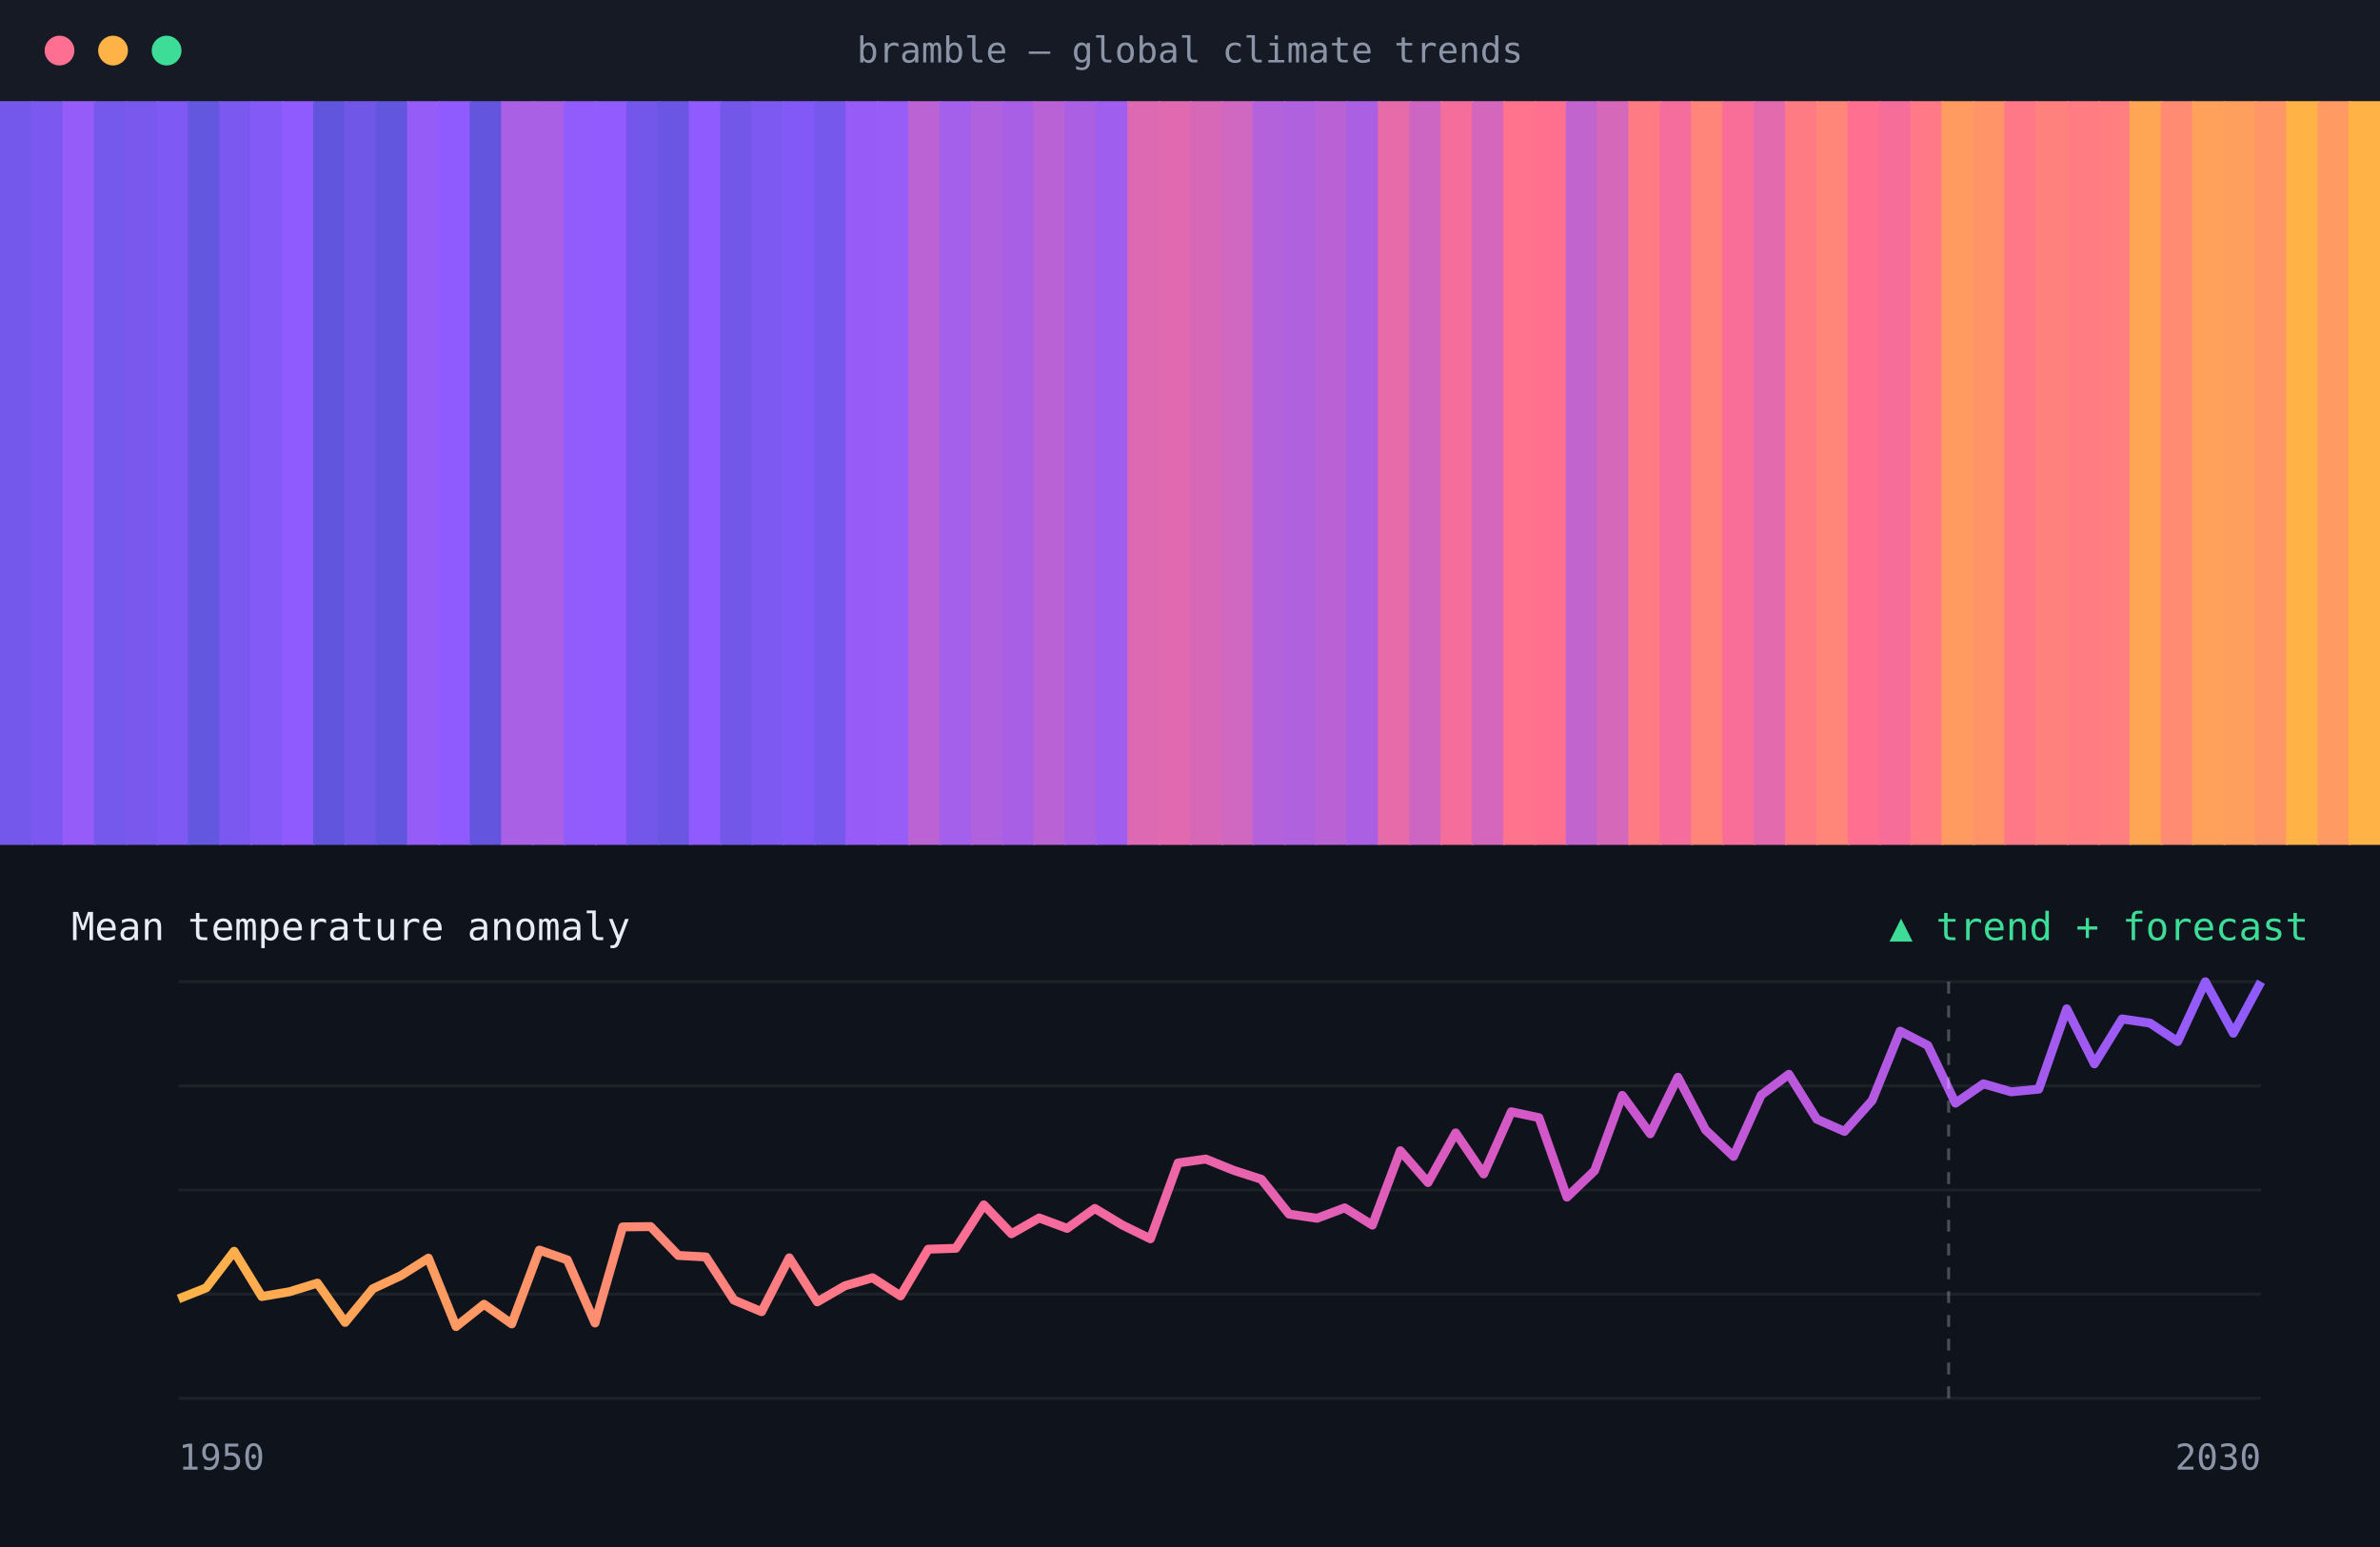
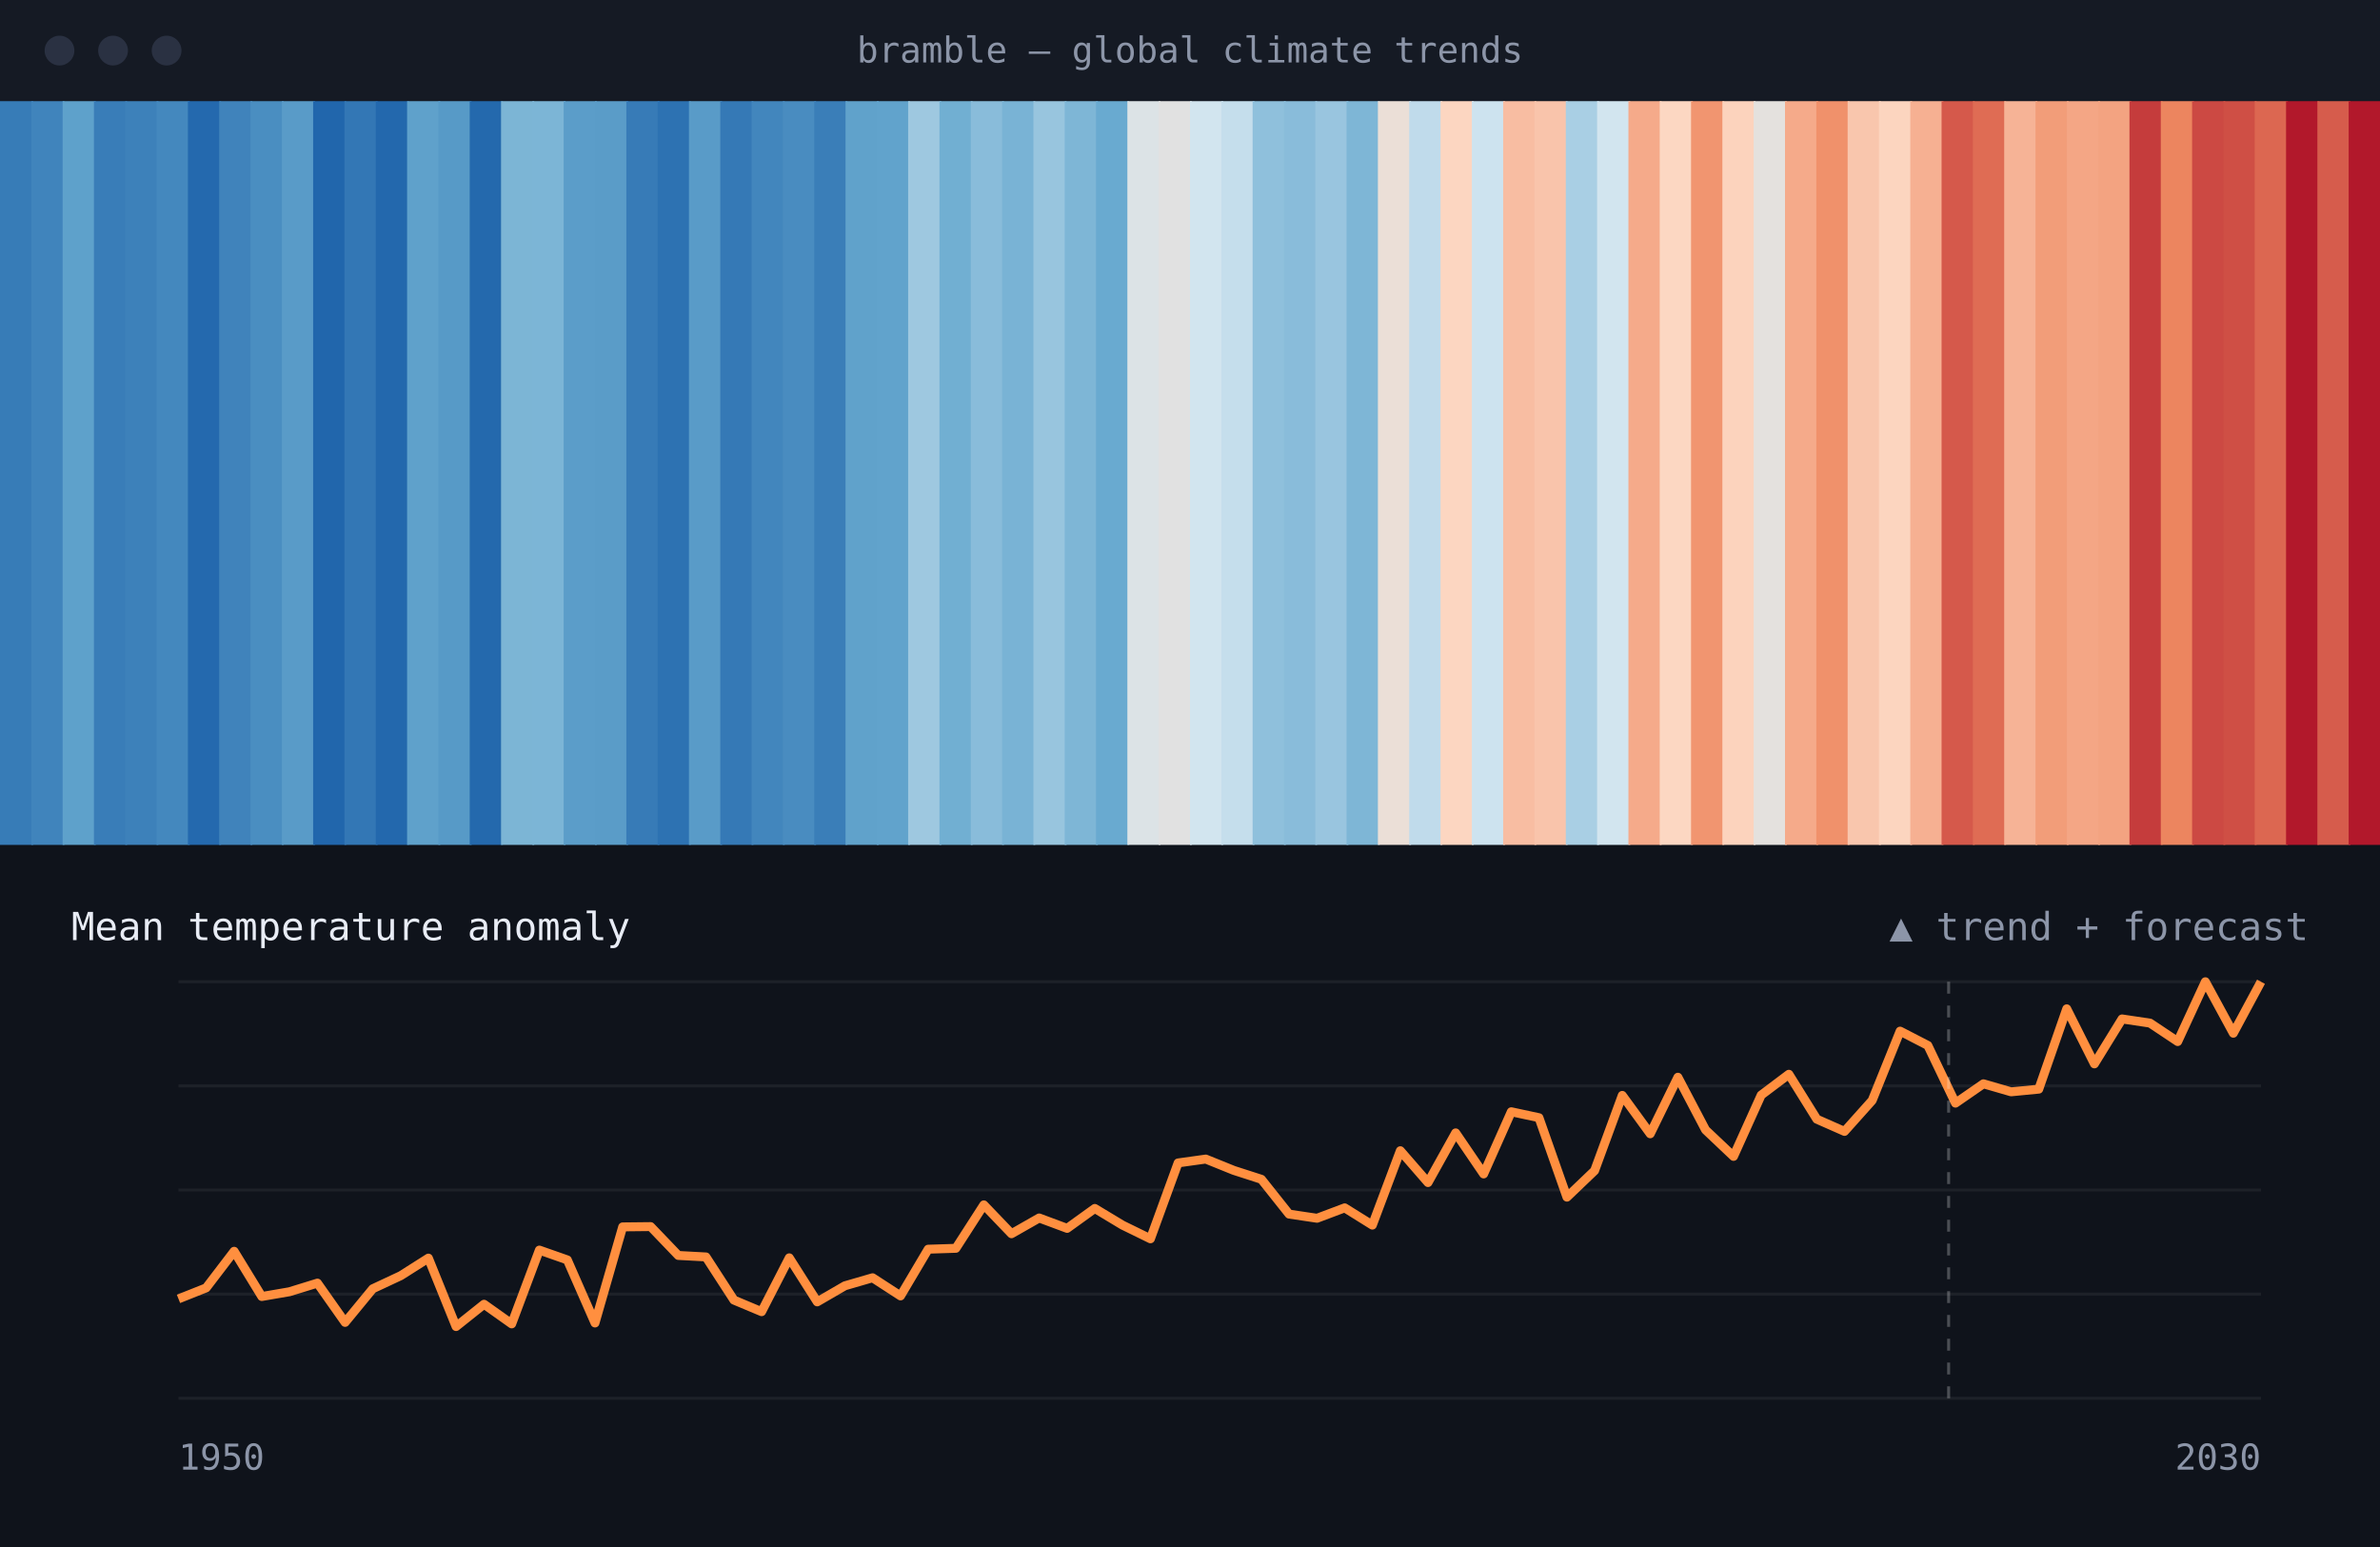
<svg xmlns="http://www.w3.org/2000/svg" viewBox="0 0 800 520" role="img" aria-label="Bramble climate dashboard illustration">
-   <defs>
-     <linearGradient id="g" x1="0" y1="0" x2="1" y2="0">
-       <stop offset="0" stop-color="#FFB347" />
-       <stop offset=".36" stop-color="#FF6F91" />
-       <stop offset=".66" stop-color="#D257C9" />
-       <stop offset="1" stop-color="#8F5BFF" />
-     </linearGradient>
-   </defs>
  <rect width="800" height="520" fill="#0F131B" />
  <rect x="0" y="0" width="800" height="34" fill="#151A24" />
-   <circle cx="20" cy="17" r="5" fill="#FF6F91" />
-   <circle cx="38" cy="17" r="5" fill="#FFB347" />
-   <circle cx="56" cy="17" r="5" fill="#3DDC97" />
+   <circle cx="20" cy="17" r="5" fill="#2A3142" />
+   <circle cx="38" cy="17" r="5" fill="#2A3142" />
+   <circle cx="56" cy="17" r="5" fill="#2A3142" />
  <text x="400.0" y="21" fill="#8C95A8" font-family="ui-monospace,Consolas,monospace" font-size="12" text-anchor="middle">bramble — global climate trends</text>
-   <rect x="0.00" y="34" width="11.13" height="250" fill="#7458EB" />
-   <rect x="10.53" y="34" width="11.13" height="250" fill="#7B59F0" />
-   <rect x="21.05" y="34" width="11.13" height="250" fill="#965CF9" />
-   <rect x="31.58" y="34" width="11.13" height="250" fill="#7558EC" />
-   <rect x="42.11" y="34" width="11.13" height="250" fill="#7958EE" />
-   <rect x="52.63" y="34" width="11.13" height="250" fill="#7F59F3" />
-   <rect x="63.16" y="34" width="11.13" height="250" fill="#6356DF" />
-   <rect x="73.68" y="34" width="11.13" height="250" fill="#7B58F0" />
-   <rect x="84.21" y="34" width="11.13" height="250" fill="#845AF7" />
-   <rect x="94.74" y="34" width="11.13" height="250" fill="#905BFE" />
-   <rect x="105.26" y="34" width="11.13" height="250" fill="#6155DD" />
-   <rect x="115.79" y="34" width="11.13" height="250" fill="#7057E8" />
-   <rect x="126.32" y="34" width="11.13" height="250" fill="#6255DE" />
-   <rect x="136.84" y="34" width="11.13" height="250" fill="#965CF8" />
-   <rect x="147.37" y="34" width="11.13" height="250" fill="#8F5BFF" />
-   <rect x="157.89" y="34" width="11.13" height="250" fill="#6355DE" />
-   <rect x="168.42" y="34" width="11.13" height="250" fill="#A960E5" />
-   <rect x="178.95" y="34" width="11.13" height="250" fill="#A960E5" />
-   <rect x="189.47" y="34" width="11.13" height="250" fill="#925CFC" />
-   <rect x="200.00" y="34" width="11.13" height="250" fill="#915BFD" />
-   <rect x="210.53" y="34" width="11.13" height="250" fill="#7357EA" />
-   <rect x="221.05" y="34" width="11.13" height="250" fill="#6B56E4" />
-   <rect x="231.58" y="34" width="11.13" height="250" fill="#905BFE" />
-   <rect x="242.11" y="34" width="11.13" height="250" fill="#7257E9" />
-   <rect x="252.63" y="34" width="11.13" height="250" fill="#7D59F1" />
-   <rect x="263.16" y="34" width="11.13" height="250" fill="#8259F6" />
-   <rect x="273.68" y="34" width="11.13" height="250" fill="#7658EC" />
-   <rect x="284.21" y="34" width="11.13" height="250" fill="#975CF7" />
-   <rect x="294.74" y="34" width="11.13" height="250" fill="#985DF6" />
-   <rect x="305.26" y="34" width="11.13" height="250" fill="#BB63D4" />
-   <rect x="315.79" y="34" width="11.13" height="250" fill="#A45FEB" />
-   <rect x="326.32" y="34" width="11.13" height="250" fill="#B061DE" />
-   <rect x="336.84" y="34" width="11.13" height="250" fill="#A85FE6" />
-   <rect x="347.37" y="34" width="11.13" height="250" fill="#B862D6" />
-   <rect x="357.89" y="34" width="11.13" height="250" fill="#AB60E4" />
-   <rect x="368.42" y="34" width="11.13" height="250" fill="#A05EEF" />
-   <rect x="378.95" y="34" width="11.13" height="250" fill="#DD69B3" />
-   <rect x="389.47" y="34" width="11.13" height="250" fill="#E069AF" />
-   <rect x="400.00" y="34" width="11.13" height="250" fill="#D768B8" />
-   <rect x="410.53" y="34" width="11.13" height="250" fill="#D067C0" />
-   <rect x="421.05" y="34" width="11.13" height="250" fill="#B362DB" />
-   <rect x="431.58" y="34" width="11.13" height="250" fill="#B061DE" />
-   <rect x="442.11" y="34" width="11.13" height="250" fill="#B962D6" />
-   <rect x="452.63" y="34" width="11.13" height="250" fill="#AB60E4" />
-   <rect x="463.16" y="34" width="11.13" height="250" fill="#E76BA9" />
-   <rect x="473.68" y="34" width="11.13" height="250" fill="#CD66C2" />
-   <rect x="484.21" y="34" width="11.13" height="250" fill="#F56D9B" />
-   <rect x="494.74" y="34" width="11.13" height="250" fill="#D467BB" />
-   <rect x="505.26" y="34" width="11.13" height="250" fill="#FF738C" />
-   <rect x="515.79" y="34" width="11.13" height="250" fill="#FF708F" />
-   <rect x="526.32" y="34" width="11.13" height="250" fill="#C164CE" />
-   <rect x="536.84" y="34" width="11.13" height="250" fill="#D668B9" />
-   <rect x="547.37" y="34" width="11.13" height="250" fill="#FF7B84" />
-   <rect x="557.89" y="34" width="11.13" height="250" fill="#F46D9C" />
-   <rect x="568.42" y="34" width="11.13" height="250" fill="#FF847A" />
-   <rect x="578.95" y="34" width="11.13" height="250" fill="#F86E98" />
-   <rect x="589.47" y="34" width="11.13" height="250" fill="#E26AAD" />
-   <rect x="600.00" y="34" width="11.13" height="250" fill="#FF7B83" />
-   <rect x="610.53" y="34" width="11.13" height="250" fill="#FF8678" />
-   <rect x="621.05" y="34" width="11.13" height="250" fill="#FF7090" />
-   <rect x="631.58" y="34" width="11.13" height="250" fill="#F66D99" />
-   <rect x="642.11" y="34" width="11.13" height="250" fill="#FF7986" />
-   <rect x="652.63" y="34" width="11.13" height="250" fill="#FF9B61" />
-   <rect x="663.16" y="34" width="11.13" height="250" fill="#FF9469" />
-   <rect x="673.68" y="34" width="11.13" height="250" fill="#FF7888" />
-   <rect x="684.21" y="34" width="11.13" height="250" fill="#FF817D" />
-   <rect x="694.74" y="34" width="11.13" height="250" fill="#FF7D82" />
-   <rect x="705.26" y="34" width="11.13" height="250" fill="#FF7E80" />
-   <rect x="715.79" y="34" width="11.13" height="250" fill="#FFA655" />
-   <rect x="726.32" y="34" width="11.13" height="250" fill="#FF8B73" />
-   <rect x="736.84" y="34" width="11.13" height="250" fill="#FFA15B" />
-   <rect x="747.37" y="34" width="11.13" height="250" fill="#FF9F5D" />
-   <rect x="757.89" y="34" width="11.13" height="250" fill="#FF9667" />
-   <rect x="768.42" y="34" width="11.13" height="250" fill="#FFB347" />
-   <rect x="778.95" y="34" width="11.13" height="250" fill="#FF9A62" />
-   <rect x="789.47" y="34" width="11.13" height="250" fill="#FFB347" />
+   <rect x="0.00" y="34" width="11.13" height="250" fill="#377CB7" />
+   <rect x="10.53" y="34" width="11.13" height="250" fill="#4084BC" />
+   <rect x="21.05" y="34" width="11.13" height="250" fill="#5EA1CB" />
+   <rect x="31.58" y="34" width="11.13" height="250" fill="#397DB8" />
+   <rect x="42.11" y="34" width="11.13" height="250" fill="#3D81BA" />
+   <rect x="52.63" y="34" width="11.13" height="250" fill="#4488BE" />
+   <rect x="63.16" y="34" width="11.13" height="250" fill="#2469AE" />
+   <rect x="73.68" y="34" width="11.13" height="250" fill="#4083BB" />
+   <rect x="84.21" y="34" width="11.13" height="250" fill="#4A8EC1" />
+   <rect x="94.74" y="34" width="11.13" height="250" fill="#599BC8" />
+   <rect x="105.26" y="34" width="11.13" height="250" fill="#2166AC" />
+   <rect x="115.79" y="34" width="11.13" height="250" fill="#3377B5" />
+   <rect x="126.32" y="34" width="11.13" height="250" fill="#2368AD" />
+   <rect x="136.84" y="34" width="11.13" height="250" fill="#5FA1CB" />
+   <rect x="147.37" y="34" width="11.13" height="250" fill="#579AC7" />
+   <rect x="157.89" y="34" width="11.13" height="250" fill="#2469AD" />
+   <rect x="168.42" y="34" width="11.13" height="250" fill="#7CB5D5" />
+   <rect x="178.95" y="34" width="11.13" height="250" fill="#7CB5D6" />
+   <rect x="189.47" y="34" width="11.13" height="250" fill="#5B9DC9" />
+   <rect x="200.00" y="34" width="11.13" height="250" fill="#5A9CC8" />
+   <rect x="210.53" y="34" width="11.13" height="250" fill="#377BB7" />
+   <rect x="221.05" y="34" width="11.13" height="250" fill="#2D72B2" />
+   <rect x="231.58" y="34" width="11.13" height="250" fill="#599BC8" />
+   <rect x="242.11" y="34" width="11.13" height="250" fill="#3579B6" />
+   <rect x="252.63" y="34" width="11.13" height="250" fill="#4286BD" />
+   <rect x="263.16" y="34" width="11.13" height="250" fill="#498CC0" />
+   <rect x="273.68" y="34" width="11.13" height="250" fill="#3A7EB8" />
+   <rect x="284.21" y="34" width="11.13" height="250" fill="#60A2CB" />
+   <rect x="294.74" y="34" width="11.13" height="250" fill="#61A3CC" />
+   <rect x="305.26" y="34" width="11.13" height="250" fill="#9EC8E0" />
+   <rect x="315.79" y="34" width="11.13" height="250" fill="#71AFD2" />
+   <rect x="326.32" y="34" width="11.13" height="250" fill="#89BCDA" />
+   <rect x="336.84" y="34" width="11.13" height="250" fill="#79B3D5" />
+   <rect x="347.37" y="34" width="11.13" height="250" fill="#98C5DE" />
+   <rect x="357.89" y="34" width="11.13" height="250" fill="#7EB6D6" />
+   <rect x="368.42" y="34" width="11.13" height="250" fill="#69AAD0" />
+   <rect x="378.95" y="34" width="11.13" height="250" fill="#DCE3E6" />
+   <rect x="389.47" y="34" width="11.13" height="250" fill="#E1E1E1" />
+   <rect x="400.00" y="34" width="11.13" height="250" fill="#D2E5EF" />
+   <rect x="410.53" y="34" width="11.13" height="250" fill="#C5DEEC" />
+   <rect x="421.05" y="34" width="11.13" height="250" fill="#8FC0DC" />
+   <rect x="431.58" y="34" width="11.13" height="250" fill="#89BCDA" />
+   <rect x="442.11" y="34" width="11.13" height="250" fill="#99C5DF" />
+   <rect x="452.63" y="34" width="11.13" height="250" fill="#7EB6D6" />
+   <rect x="463.16" y="34" width="11.13" height="250" fill="#EBDFD7" />
+   <rect x="473.68" y="34" width="11.13" height="250" fill="#C0DBEB" />
+   <rect x="484.21" y="34" width="11.13" height="250" fill="#FCD6C1" />
+   <rect x="494.74" y="34" width="11.13" height="250" fill="#CDE3EF" />
+   <rect x="505.26" y="34" width="11.13" height="250" fill="#F8BDA2" />
+   <rect x="515.79" y="34" width="11.13" height="250" fill="#F9C4AB" />
+   <rect x="526.32" y="34" width="11.13" height="250" fill="#A9CFE4" />
+   <rect x="536.84" y="34" width="11.13" height="250" fill="#D2E5EF" />
+   <rect x="547.37" y="34" width="11.13" height="250" fill="#F5AA8A" />
+   <rect x="557.89" y="34" width="11.13" height="250" fill="#FCD7C2" />
+   <rect x="568.42" y="34" width="11.13" height="250" fill="#F19570" />
+   <rect x="578.95" y="34" width="11.13" height="250" fill="#FCD3BD" />
+   <rect x="589.47" y="34" width="11.13" height="250" fill="#E4E1DE" />
+   <rect x="600.00" y="34" width="11.13" height="250" fill="#F5AA8A" />
+   <rect x="610.53" y="34" width="11.13" height="250" fill="#F0916B" />
+   <rect x="621.05" y="34" width="11.13" height="250" fill="#F9C6AD" />
+   <rect x="631.58" y="34" width="11.13" height="250" fill="#FCD5BF" />
+   <rect x="642.11" y="34" width="11.13" height="250" fill="#F6B092" />
+   <rect x="652.63" y="34" width="11.13" height="250" fill="#D5594B" />
+   <rect x="663.16" y="34" width="11.13" height="250" fill="#DF6C54" />
+   <rect x="673.68" y="34" width="11.13" height="250" fill="#F6B396" />
+   <rect x="684.21" y="34" width="11.13" height="250" fill="#F29D79" />
+   <rect x="694.74" y="34" width="11.13" height="250" fill="#F4A685" />
+   <rect x="705.26" y="34" width="11.13" height="250" fill="#F3A381" />
+   <rect x="715.79" y="34" width="11.13" height="250" fill="#C53C3C" />
+   <rect x="726.32" y="34" width="11.13" height="250" fill="#EC855F" />
+   <rect x="736.84" y="34" width="11.13" height="250" fill="#CC4943" />
+   <rect x="747.37" y="34" width="11.13" height="250" fill="#CF4F45" />
+   <rect x="757.89" y="34" width="11.13" height="250" fill="#DC6751" />
+   <rect x="768.42" y="34" width="11.13" height="250" fill="#B2182B" />
+   <rect x="778.95" y="34" width="11.13" height="250" fill="#D65C4C" />
+   <rect x="789.47" y="34" width="11.13" height="250" fill="#B2182B" />
  <text x="24" y="316" fill="#E8ECF5" font-family="ui-monospace,Consolas,monospace" font-size="13">Mean temperature anomaly</text>
-   <text x="776" y="316" fill="#3DDC97" font-family="ui-monospace,Consolas,monospace" font-size="13" text-anchor="end">▲ trend + forecast</text>
+   <text x="776" y="316" fill="#8C95A8" font-family="ui-monospace,Consolas,monospace" font-size="13" text-anchor="end">▲ trend + forecast</text>
  <line x1="60" x2="760" y1="330" y2="330" stroke="#ffffff" stroke-opacity=".06" />
  <line x1="60" x2="760" y1="365" y2="365" stroke="#ffffff" stroke-opacity=".06" />
  <line x1="60" x2="760" y1="400" y2="400" stroke="#ffffff" stroke-opacity=".06" />
  <line x1="60" x2="760" y1="435" y2="435" stroke="#ffffff" stroke-opacity=".06" />
  <line x1="60" x2="760" y1="470" y2="470" stroke="#ffffff" stroke-opacity=".06" />
-   <polyline points="60.0,436.6 69.3,432.9 78.7,420.6 88.0,435.8 97.3,434.2 106.7,431.3 116.0,444.5 125.3,433.2 134.7,428.8 144.0,422.9 153.3,445.9 162.7,438.4 172.0,445.0 181.3,420.2 190.7,423.5 200.0,444.7 209.3,412.4 218.7,412.3 228.0,422.0 237.3,422.5 246.7,437.0 256.0,440.9 265.3,422.8 274.7,437.6 284.0,432.2 293.3,429.5 302.7,435.6 312.0,419.9 321.3,419.6 330.7,405.0 340.0,414.7 349.3,409.4 358.7,412.9 368.0,406.2 377.3,411.8 386.7,416.4 396.0,390.9 405.3,389.6 414.7,393.4 424.0,396.4 433.3,408.1 442.7,409.5 452.0,406.0 461.3,411.8 470.7,386.8 480.0,397.5 489.3,380.8 498.7,394.6 508.0,373.7 517.3,375.7 526.7,402.4 536.0,393.5 545.3,368.2 554.7,381.1 564.0,362.1 573.3,379.8 582.7,388.7 592.0,368.1 601.3,361.1 610.7,376.2 620.0,380.3 629.3,369.9 638.7,346.6 648.0,351.4 657.3,370.8 666.7,364.3 676.0,367.0 685.3,366.1 694.7,339.1 704.0,357.6 713.3,342.5 722.7,343.9 732.0,350.1 741.3,330.0 750.7,347.3 760.0,330.0" fill="none" stroke="url(#g)" stroke-width="3" stroke-linejoin="round" />
+   <polyline points="60.0,436.6 69.3,432.9 78.7,420.6 88.0,435.8 97.3,434.2 106.7,431.3 116.0,444.5 125.3,433.2 134.7,428.8 144.0,422.9 153.3,445.9 162.7,438.4 172.0,445.0 181.3,420.2 190.7,423.5 200.0,444.7 209.3,412.4 218.7,412.3 228.0,422.0 237.3,422.5 246.7,437.0 256.0,440.9 265.3,422.8 274.7,437.6 284.0,432.2 293.3,429.5 302.7,435.6 312.0,419.9 321.3,419.6 330.7,405.0 340.0,414.7 349.3,409.4 358.7,412.9 368.0,406.2 377.3,411.8 386.7,416.4 396.0,390.9 405.3,389.6 414.7,393.4 424.0,396.4 433.3,408.1 442.7,409.5 452.0,406.0 461.3,411.8 470.7,386.8 480.0,397.5 489.3,380.8 498.7,394.6 508.0,373.7 517.3,375.7 526.7,402.4 536.0,393.5 545.3,368.2 554.7,381.1 564.0,362.1 573.3,379.8 582.7,388.7 592.0,368.1 601.3,361.1 610.7,376.2 620.0,380.3 629.3,369.9 638.7,346.6 648.0,351.4 657.3,370.8 666.7,364.3 676.0,367.0 685.3,366.1 694.7,339.1 704.0,357.6 713.3,342.5 722.7,343.9 732.0,350.1 741.3,330.0 750.7,347.3 760.0,330.0" fill="none" stroke="#FF8F3F" stroke-width="3" stroke-linejoin="round" />
  <line x1="655" x2="655" y1="330" y2="470" stroke="#ffffff" stroke-opacity=".25" stroke-dasharray="4 4" />
  <text x="60" y="494" fill="#8C95A8" font-family="ui-monospace,Consolas,monospace" font-size="12">1950</text>
  <text x="760" y="494" fill="#8C95A8" font-family="ui-monospace,Consolas,monospace" font-size="12" text-anchor="end">2030</text>
</svg>
